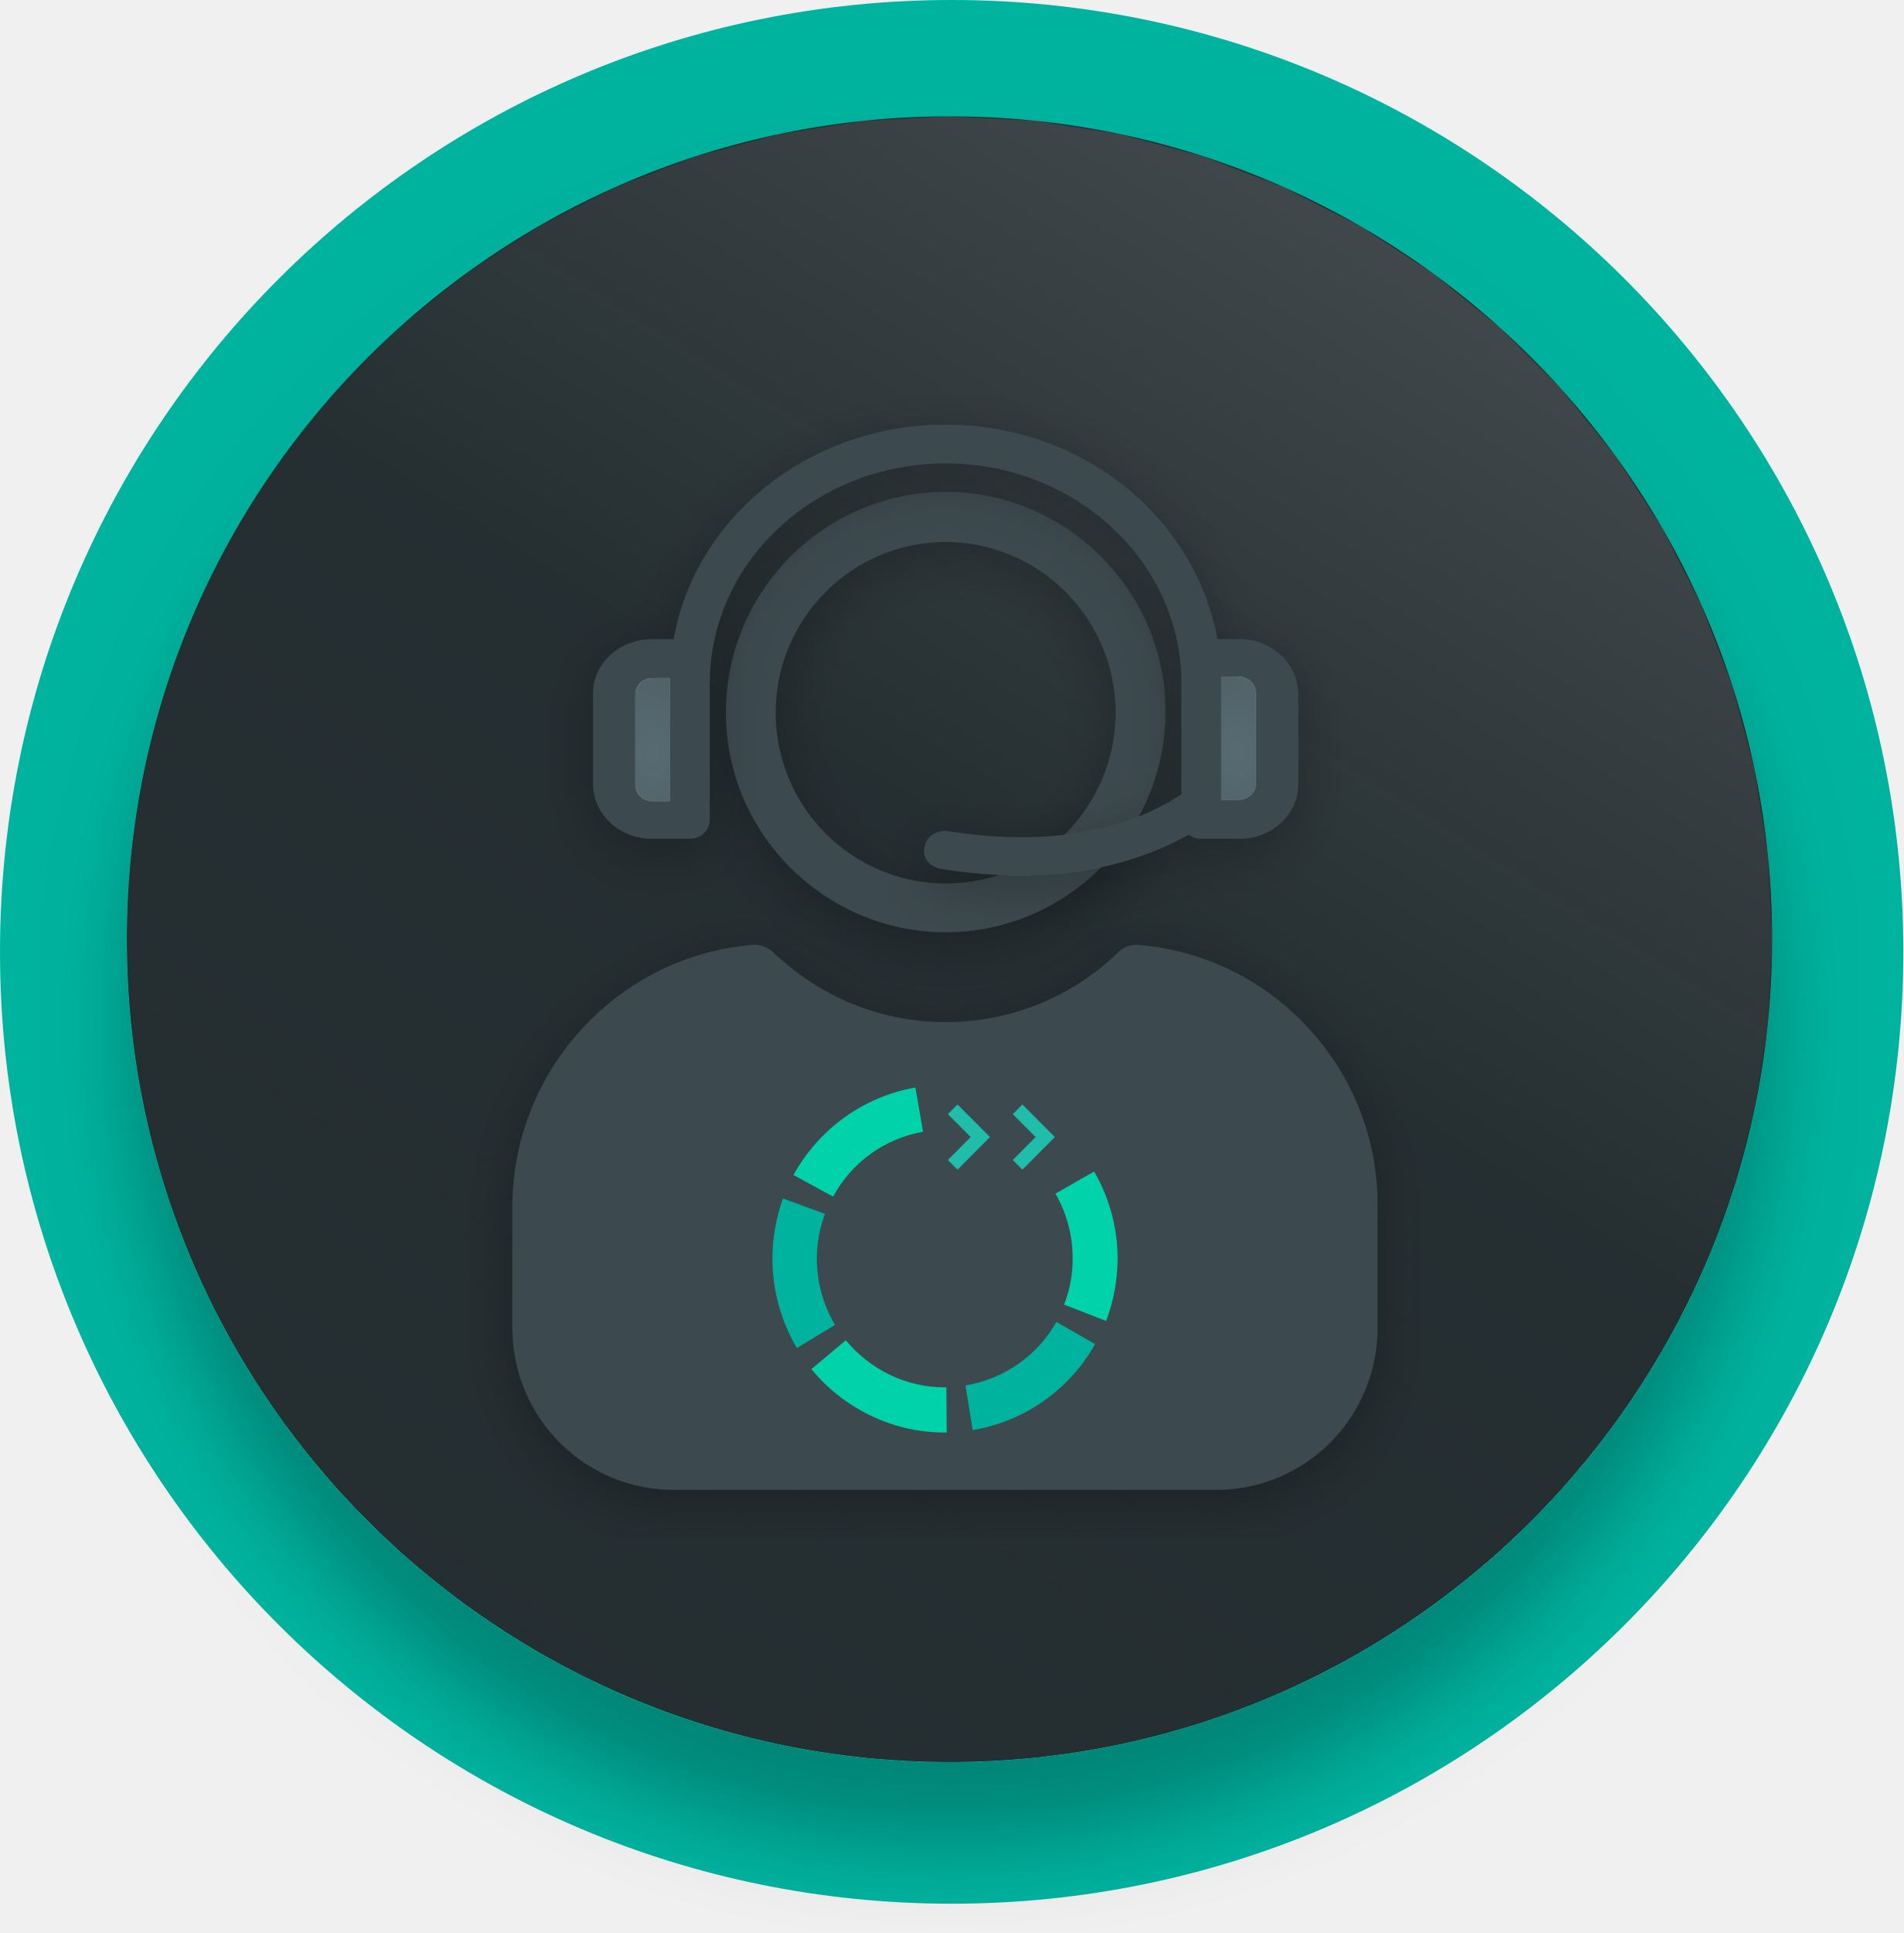
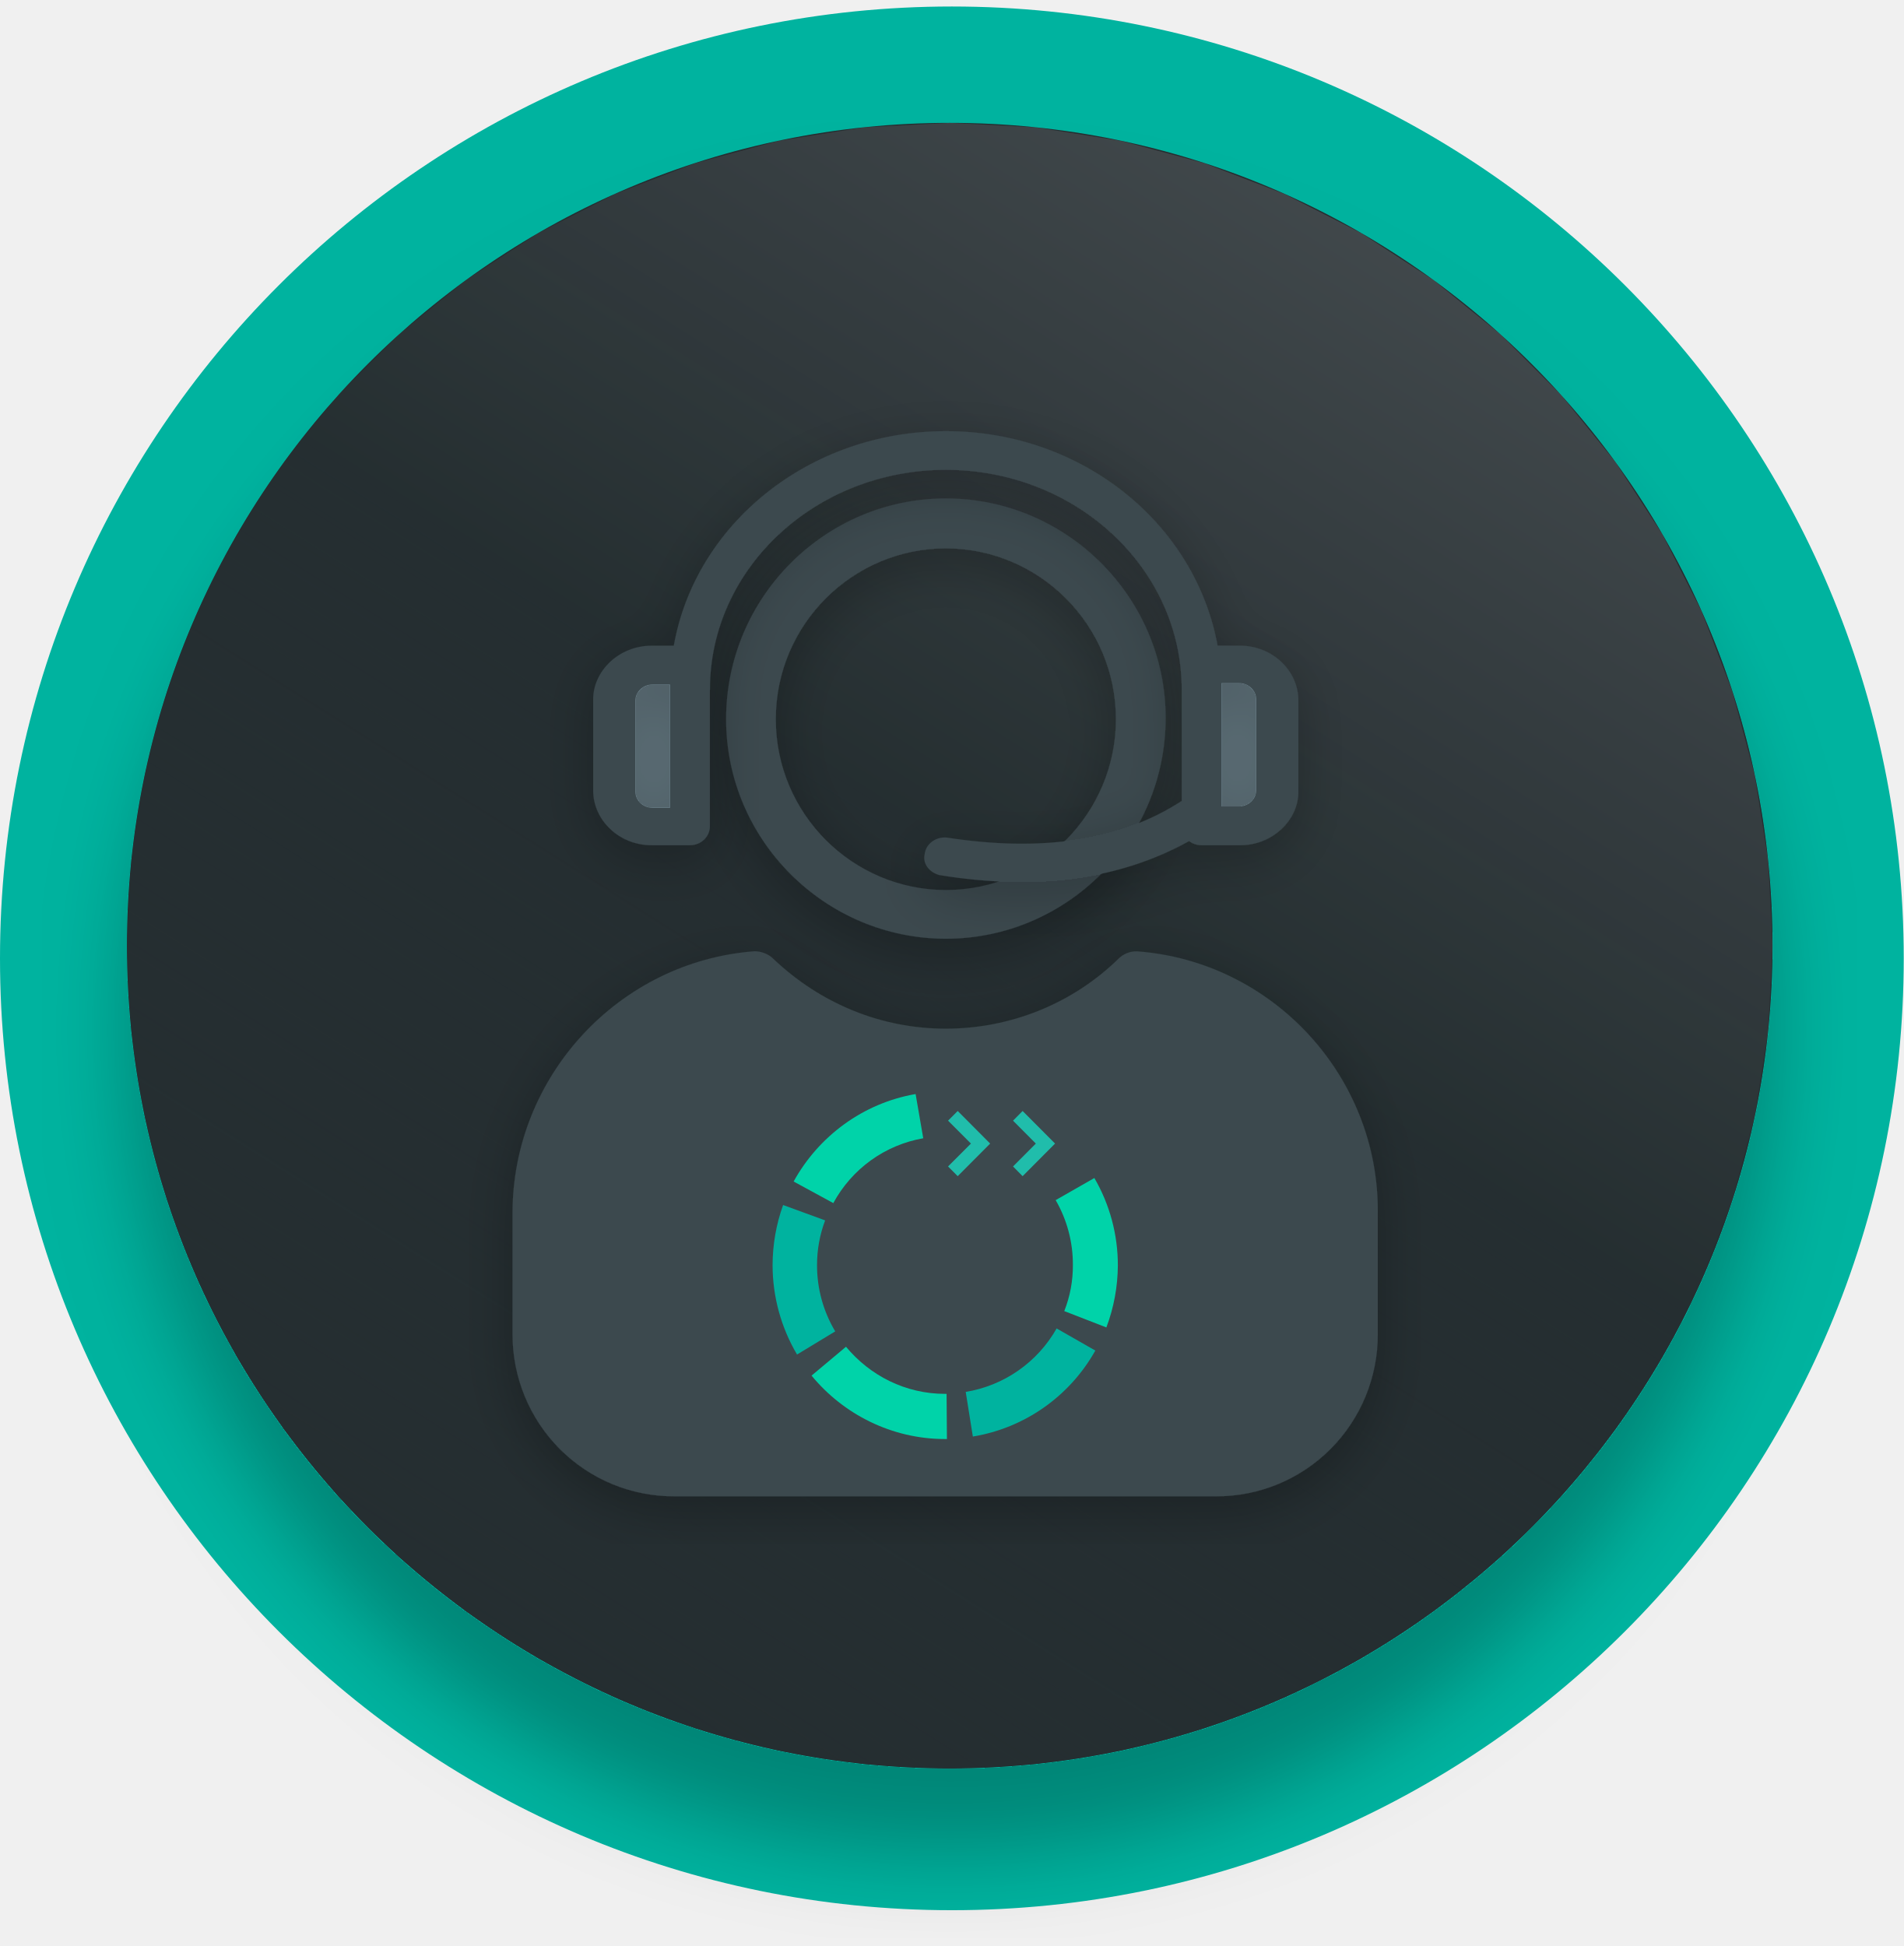
- <svg xmlns="http://www.w3.org/2000/svg" width="130" height="132" viewBox="0 0 130 132" fill="none">
+ <svg xmlns="http://www.w3.org/2000/svg" width="90" height="92" viewBox="0 0 130 132" fill="none">
  <circle cx="65" cy="65" r="65" fill="#00B39F" />
  <g filter="url(#filter0_d_17753_5053)">
    <circle cx="64.855" cy="64.134" r="56.189" fill="#252E31" />
  </g>
  <path d="M64.855 7.945L70.729 8.253L76.538 9.173L82.219 10.695L87.71 12.803L92.95 15.473L97.882 18.676L102.453 22.378L106.612 26.537L110.313 31.107L113.516 36.04L116.187 41.28L118.294 46.771L119.816 52.452L120.736 58.261L121.044 64.134L120.736 70.007L119.816 75.817L118.294 81.498L116.187 86.988L113.516 92.229L110.313 97.161L106.612 101.732L102.453 105.891L97.882 109.592L92.95 112.795L87.71 115.465L82.219 117.573L76.538 119.095L70.729 120.015L64.855 120.323L58.982 120.015L53.173 119.095L47.492 117.573L42.001 115.465L36.761 112.795L31.828 109.592L27.258 105.891L23.099 101.732L19.398 97.161L16.194 92.229L13.524 86.988L11.417 81.498L9.894 75.817L8.974 70.007L8.666 64.134L8.974 58.261L9.894 52.452L11.417 46.771L13.524 41.28L16.194 36.04L19.398 31.107L23.099 26.537L27.258 22.378L31.828 18.676L36.761 15.473L42.001 12.803L47.492 10.695L53.173 9.173L58.982 8.253L64.855 7.945Z" fill="url(#paint0_linear_17753_5053)" />
  <g clip-path="url(#clip0_17753_5053)">
    <g filter="url(#filter1_d_17753_5053)">
      <path d="M77.642 64.522C77.406 64.515 77.172 64.558 76.953 64.646C76.735 64.734 76.536 64.867 76.371 65.035C73.234 68.102 68.992 69.803 64.584 69.803C60.176 69.803 56.024 68.096 52.804 65.029C52.465 64.689 51.955 64.516 51.533 64.516C42.289 65.202 35 73.037 35 82.406V90.665C34.998 92.119 35.281 93.56 35.834 94.904C36.387 96.248 37.198 97.469 38.222 98.498C39.246 99.526 40.462 100.342 41.8 100.897C43.138 101.452 44.572 101.737 46.02 101.734H83.066C84.513 101.737 85.948 101.452 87.286 100.897C88.624 100.342 89.84 99.526 90.864 98.498C91.887 97.469 92.699 96.248 93.252 94.904C93.805 93.56 94.088 92.119 94.085 90.665V82.406C94.175 73.037 86.885 65.202 77.642 64.522Z" fill="#3C494E" />
    </g>
    <g filter="url(#filter2_d_17753_5053)">
      <path d="M64.591 63.658C72.812 63.658 79.597 56.932 79.597 48.584C79.597 40.325 72.812 33.594 64.591 33.594C56.369 33.594 49.584 40.325 49.584 48.667C49.584 56.932 56.363 63.658 64.591 63.658ZM64.591 37.001C70.947 37.001 76.204 42.193 76.204 48.667C76.204 55.053 71.036 60.334 64.591 60.334C58.234 60.334 52.977 55.142 52.977 48.667C52.977 42.193 58.228 37.001 64.591 37.001Z" fill="#3C494E" />
    </g>
    <path d="M86.154 55.567H83.036C82.847 55.567 82.665 55.492 82.532 55.358C82.398 55.223 82.323 55.041 82.323 54.851V45.989C82.323 45.8 82.398 45.617 82.532 45.483C82.665 45.349 82.847 45.273 83.036 45.273H86.154C86.344 45.273 86.525 45.349 86.659 45.483C86.792 45.617 86.867 45.8 86.867 45.989V54.851C86.867 55.041 86.792 55.223 86.659 55.358C86.525 55.492 86.344 55.567 86.154 55.567Z" fill="#647881" />
    <path d="M46.127 55.653H43.008C42.819 55.653 42.637 55.578 42.504 55.443C42.37 55.309 42.295 55.127 42.295 54.937V46.075C42.295 45.886 42.37 45.703 42.504 45.569C42.637 45.435 42.819 45.359 43.008 45.359H46.127C46.316 45.359 46.497 45.435 46.631 45.569C46.764 45.703 46.84 45.886 46.84 46.075V54.937C46.84 55.127 46.764 55.309 46.631 55.443C46.497 55.578 46.316 55.653 46.127 55.653Z" fill="#647881" />
    <g filter="url(#filter3_d_17753_5053)">
      <path d="M84.676 43.65H83.143C81.634 35.349 73.929 29 64.591 29C55.252 29 47.476 35.349 46.014 43.65H44.493C42.284 43.65 40.513 45.357 40.507 47.308V53.526C40.507 55.573 42.289 57.274 44.493 57.274H47.119C47.88 57.274 48.474 56.677 48.474 55.997V46.741C48.479 46.704 48.481 46.666 48.48 46.628C48.48 38.369 55.692 31.638 64.591 31.638C73.49 31.638 80.696 38.369 80.696 46.628V54.254C76.507 56.975 71.114 57.751 64.674 56.755C63.907 56.671 63.23 57.184 63.147 57.864C62.975 58.551 63.486 59.142 64.163 59.315C70.876 60.401 76.531 59.583 81.201 56.987C81.445 57.174 81.743 57.275 82.05 57.274H84.682C86.886 57.274 88.662 55.567 88.662 53.616V47.398C88.662 45.351 86.88 43.65 84.676 43.65ZM45.759 54.726H44.571C43.894 54.726 43.383 54.212 43.383 53.616V47.404C43.383 46.807 43.894 46.294 44.571 46.294H45.759V54.726ZM85.787 53.52C85.787 54.117 85.276 54.63 84.599 54.63H83.411V46.198H84.599C85.276 46.198 85.787 46.711 85.787 47.308V53.52Z" fill="#3C494E" />
    </g>
    <path d="M56.904 81.713C57.529 80.558 58.407 79.559 59.47 78.792C60.534 78.026 61.757 77.51 63.046 77.285L62.524 74.266C58.929 74.886 55.894 77.154 54.195 80.239L56.904 81.713Z" fill="#00D3A9" />
    <path d="M57.035 90.473C56.217 89.105 55.788 87.539 55.793 85.943C55.792 84.902 55.979 83.868 56.346 82.894L53.476 81.844C53.003 83.16 52.76 84.549 52.757 85.949C52.759 88.098 53.336 90.206 54.427 92.054L57.035 90.473Z" fill="#00B39F" />
    <path d="M64.639 94.74H64.538C61.823 94.74 59.411 93.493 57.771 91.523L55.419 93.493C57.575 96.118 60.878 97.825 64.532 97.825H64.663L64.639 94.74Z" fill="#00D3A9" />
    <path d="M72.154 90.273C71.507 91.415 70.614 92.397 69.539 93.147C68.465 93.897 67.237 94.395 65.946 94.606L66.433 97.655C68.176 97.368 69.832 96.691 71.28 95.675C72.728 94.659 73.93 93.329 74.797 91.783L72.154 90.273Z" fill="#00B39F" />
    <path d="M72.088 81.51C72.865 82.854 73.271 84.383 73.264 85.938C73.271 87.016 73.072 88.086 72.676 89.088L75.551 90.204C76.061 88.852 76.326 87.419 76.335 85.973C76.338 83.875 75.784 81.813 74.731 80L72.088 81.51Z" fill="#00D3A9" />
    <path d="M69.831 79.874L69.177 79.211L70.734 77.648L69.177 76.084L69.831 75.422L72.047 77.648L69.831 79.874Z" fill="#20BDAB" />
    <path d="M65.399 79.874L64.74 79.211L66.302 77.648L64.74 76.084L65.399 75.422L67.615 77.648L65.399 79.874Z" fill="#20BDAB" />
  </g>
  <defs>
    <filter id="filter0_d_17753_5053" x="2.889" y="7.945" width="123.933" height="123.931" filterUnits="userSpaceOnUse" color-interpolation-filters="sRGB">
      <feFlood flood-opacity="0" result="BackgroundImageFix" />
      <feColorMatrix in="SourceAlpha" type="matrix" values="0 0 0 0 0 0 0 0 0 0 0 0 0 0 0 0 0 0 127 0" result="hardAlpha" />
      <feOffset dy="5.778" />
      <feGaussianBlur stdDeviation="2.889" />
      <feComposite in2="hardAlpha" operator="out" />
      <feColorMatrix type="matrix" values="0 0 0 0 0 0 0 0 0 0 0 0 0 0 0 0 0 0 0.25 0" />
      <feBlend mode="normal" in2="BackgroundImageFix" result="effect1_dropShadow_17753_5053" />
      <feBlend mode="normal" in="SourceGraphic" in2="effect1_dropShadow_17753_5053" result="shape" />
    </filter>
    <filter id="filter1_d_17753_5053" x="31.449" y="61.965" width="66.188" height="44.321" filterUnits="userSpaceOnUse" color-interpolation-filters="sRGB">
      <feFlood flood-opacity="0" result="BackgroundImageFix" />
      <feColorMatrix in="SourceAlpha" type="matrix" values="0 0 0 0 0 0 0 0 0 0 0 0 0 0 0 0 0 0 127 0" result="hardAlpha" />
      <feOffset dy="1" />
      <feGaussianBlur stdDeviation="1.775" />
      <feComposite in2="hardAlpha" operator="out" />
      <feColorMatrix type="matrix" values="0 0 0 0 0 0 0 0 0 0 0 0 0 0 0 0 0 0 0.25 0" />
      <feBlend mode="normal" in2="BackgroundImageFix" result="effect1_dropShadow_17753_5053" />
      <feBlend mode="normal" in="SourceGraphic" in2="effect1_dropShadow_17753_5053" result="shape" />
    </filter>
    <filter id="filter2_d_17753_5053" x="46.034" y="30.931" width="37.114" height="37.164" filterUnits="userSpaceOnUse" color-interpolation-filters="sRGB">
      <feFlood flood-opacity="0" result="BackgroundImageFix" />
      <feColorMatrix in="SourceAlpha" type="matrix" values="0 0 0 0 0 0 0 0 0 0 0 0 0 0 0 0 0 0 127 0" result="hardAlpha" />
      <feOffset dy="0.888" />
      <feGaussianBlur stdDeviation="1.775" />
      <feComposite in2="hardAlpha" operator="out" />
      <feColorMatrix type="matrix" values="0 0 0 0 0 0 0 0 0 0 0 0 0 0 0 0 0 0 0.25 0" />
      <feBlend mode="normal" in2="BackgroundImageFix" result="effect1_dropShadow_17753_5053" />
      <feBlend mode="normal" in="SourceGraphic" in2="effect1_dropShadow_17753_5053" result="shape" />
    </filter>
    <filter id="filter3_d_17753_5053" x="36.956" y="26.337" width="55.257" height="37.883" filterUnits="userSpaceOnUse" color-interpolation-filters="sRGB">
      <feFlood flood-opacity="0" result="BackgroundImageFix" />
      <feColorMatrix in="SourceAlpha" type="matrix" values="0 0 0 0 0 0 0 0 0 0 0 0 0 0 0 0 0 0 127 0" result="hardAlpha" />
      <feOffset dy="0.888" />
      <feGaussianBlur stdDeviation="1.775" />
      <feComposite in2="hardAlpha" operator="out" />
      <feColorMatrix type="matrix" values="0 0 0 0 0 0 0 0 0 0 0 0 0 0 0 0 0 0 0.25 0" />
      <feBlend mode="normal" in2="BackgroundImageFix" result="effect1_dropShadow_17753_5053" />
      <feBlend mode="normal" in="SourceGraphic" in2="effect1_dropShadow_17753_5053" result="shape" />
    </filter>
    <linearGradient id="paint0_linear_17753_5053" x1="104.797" y1="2.191" x2="30.33" y2="120.323" gradientUnits="userSpaceOnUse">
      <stop stop-color="white" stop-opacity="0.17" />
      <stop offset="0.486" stop-color="#252E31" stop-opacity="0.16" />
      <stop offset="1" stop-color="#252E31" />
    </linearGradient>
    <clipPath id="clip0_17753_5053">
      <rect width="65" height="80" fill="white" transform="translate(32 25)" />
    </clipPath>
  </defs>
</svg>
